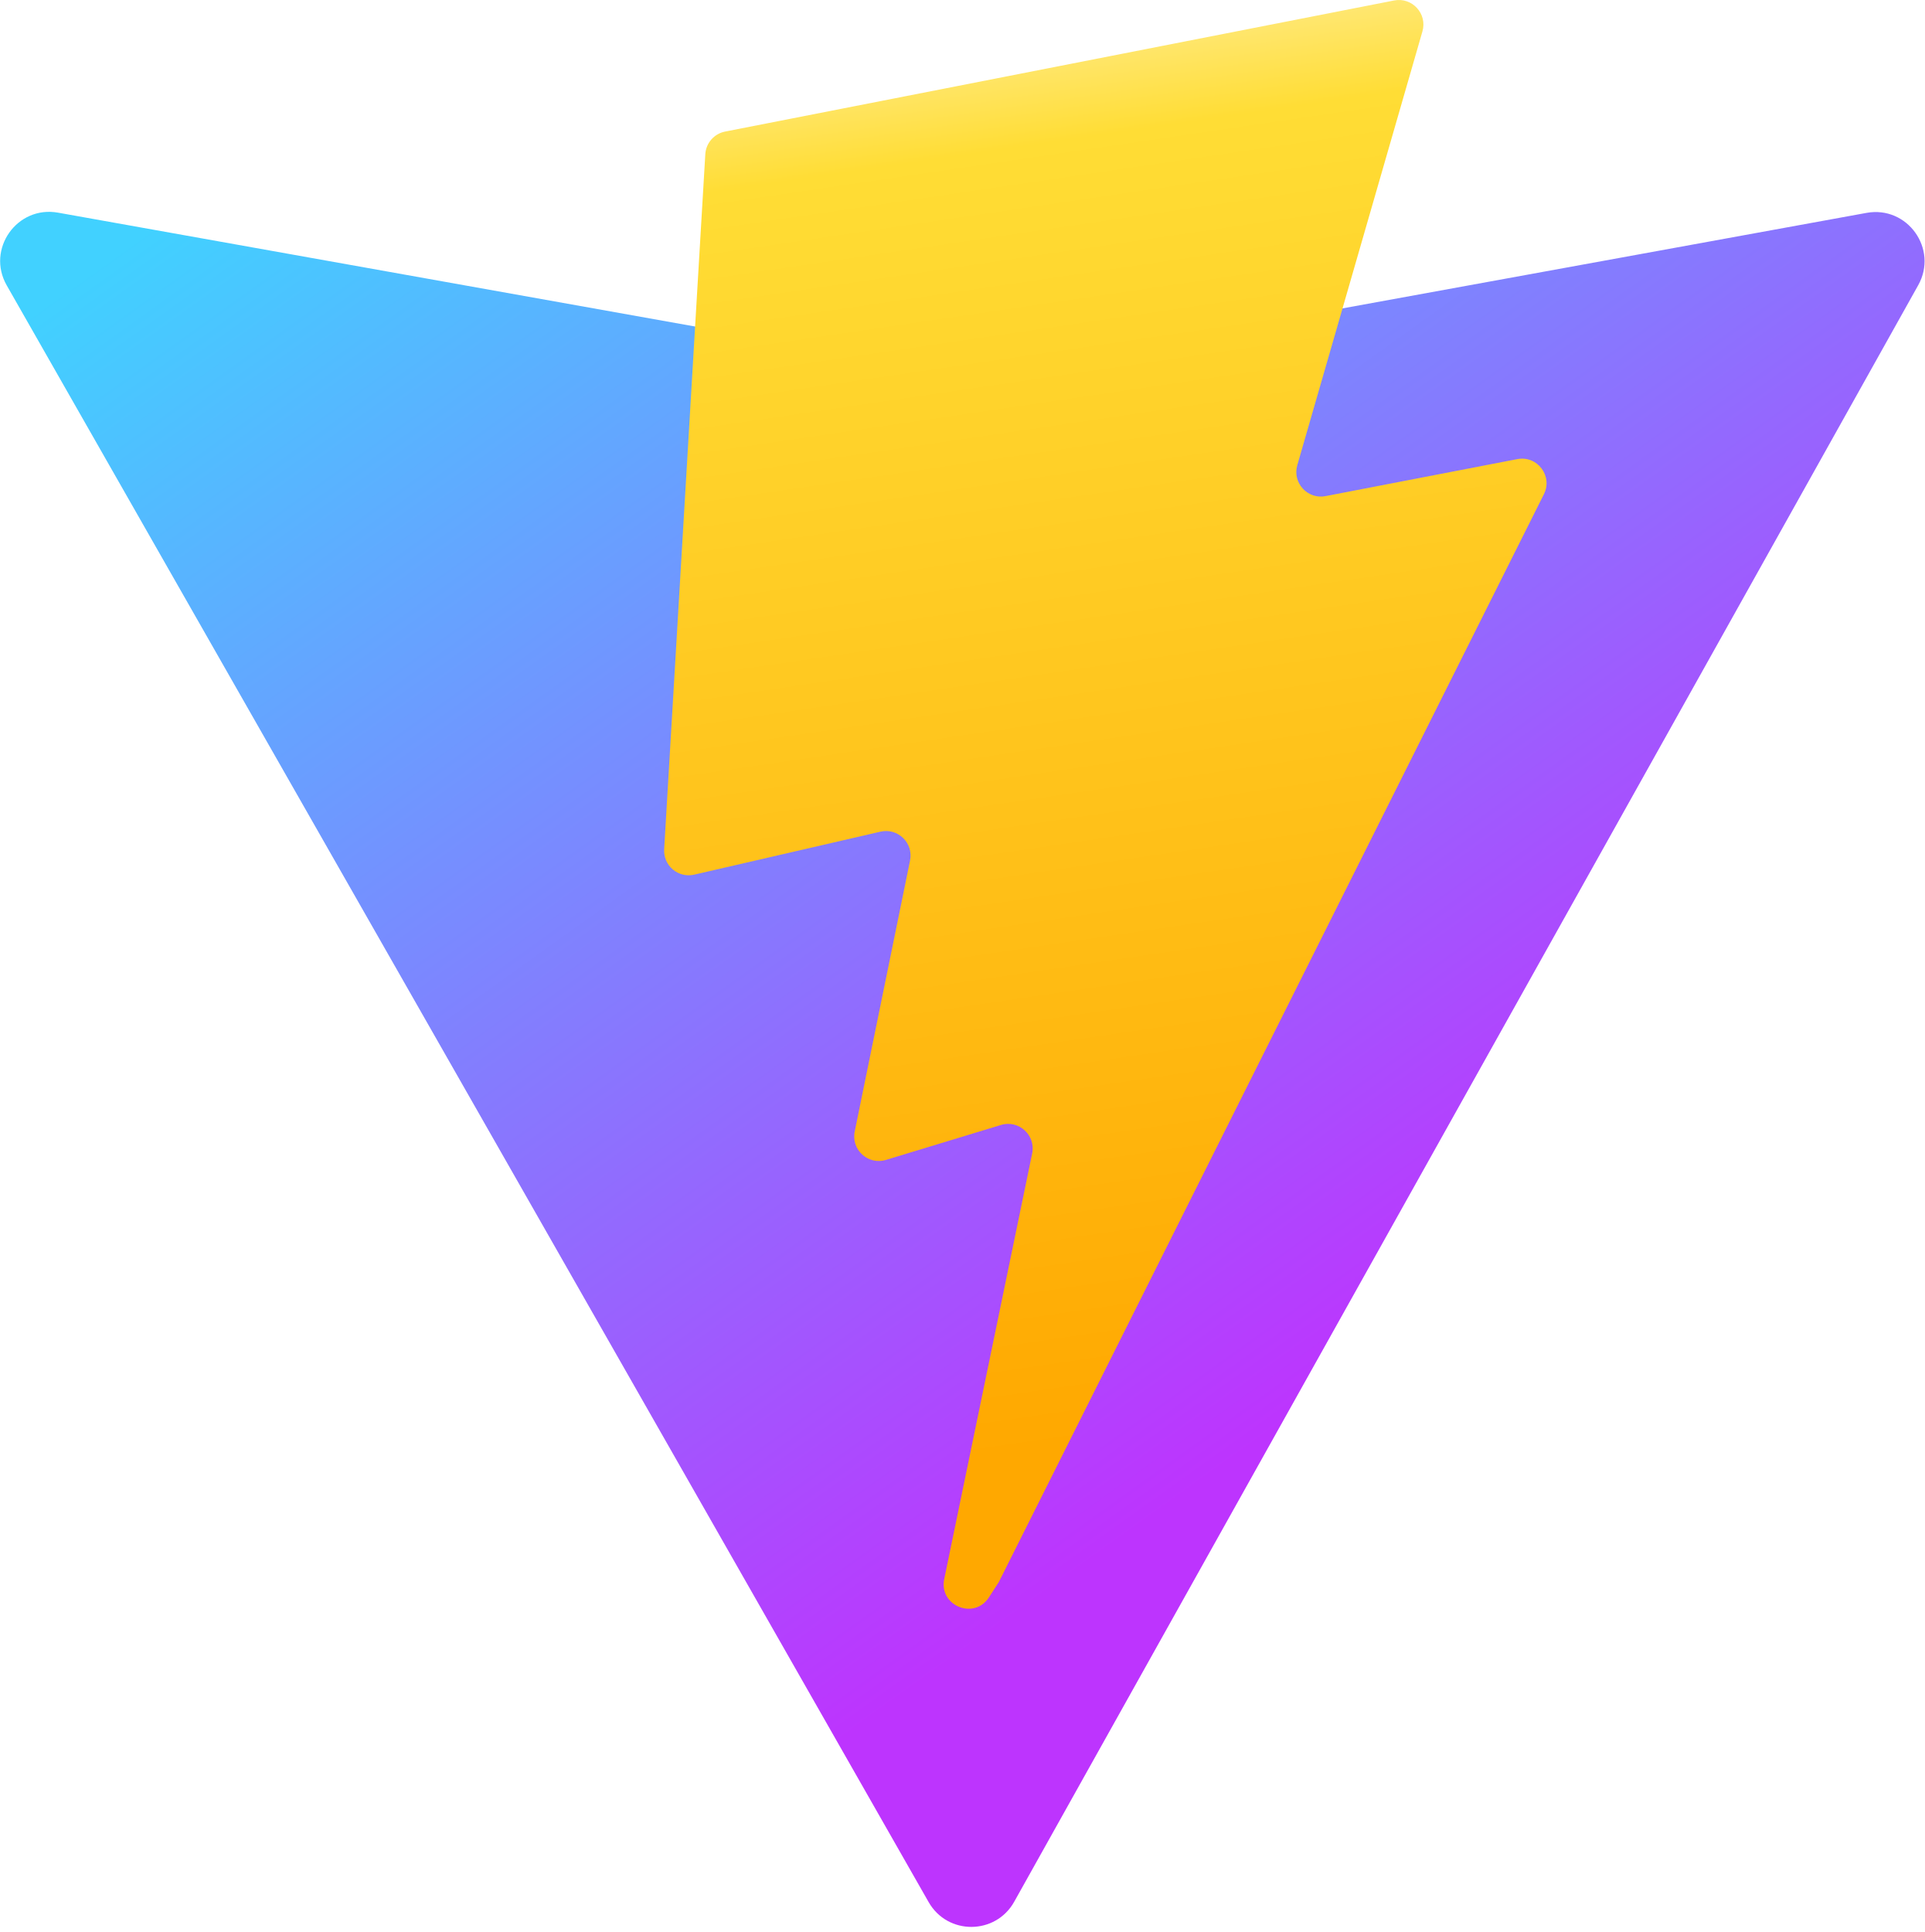
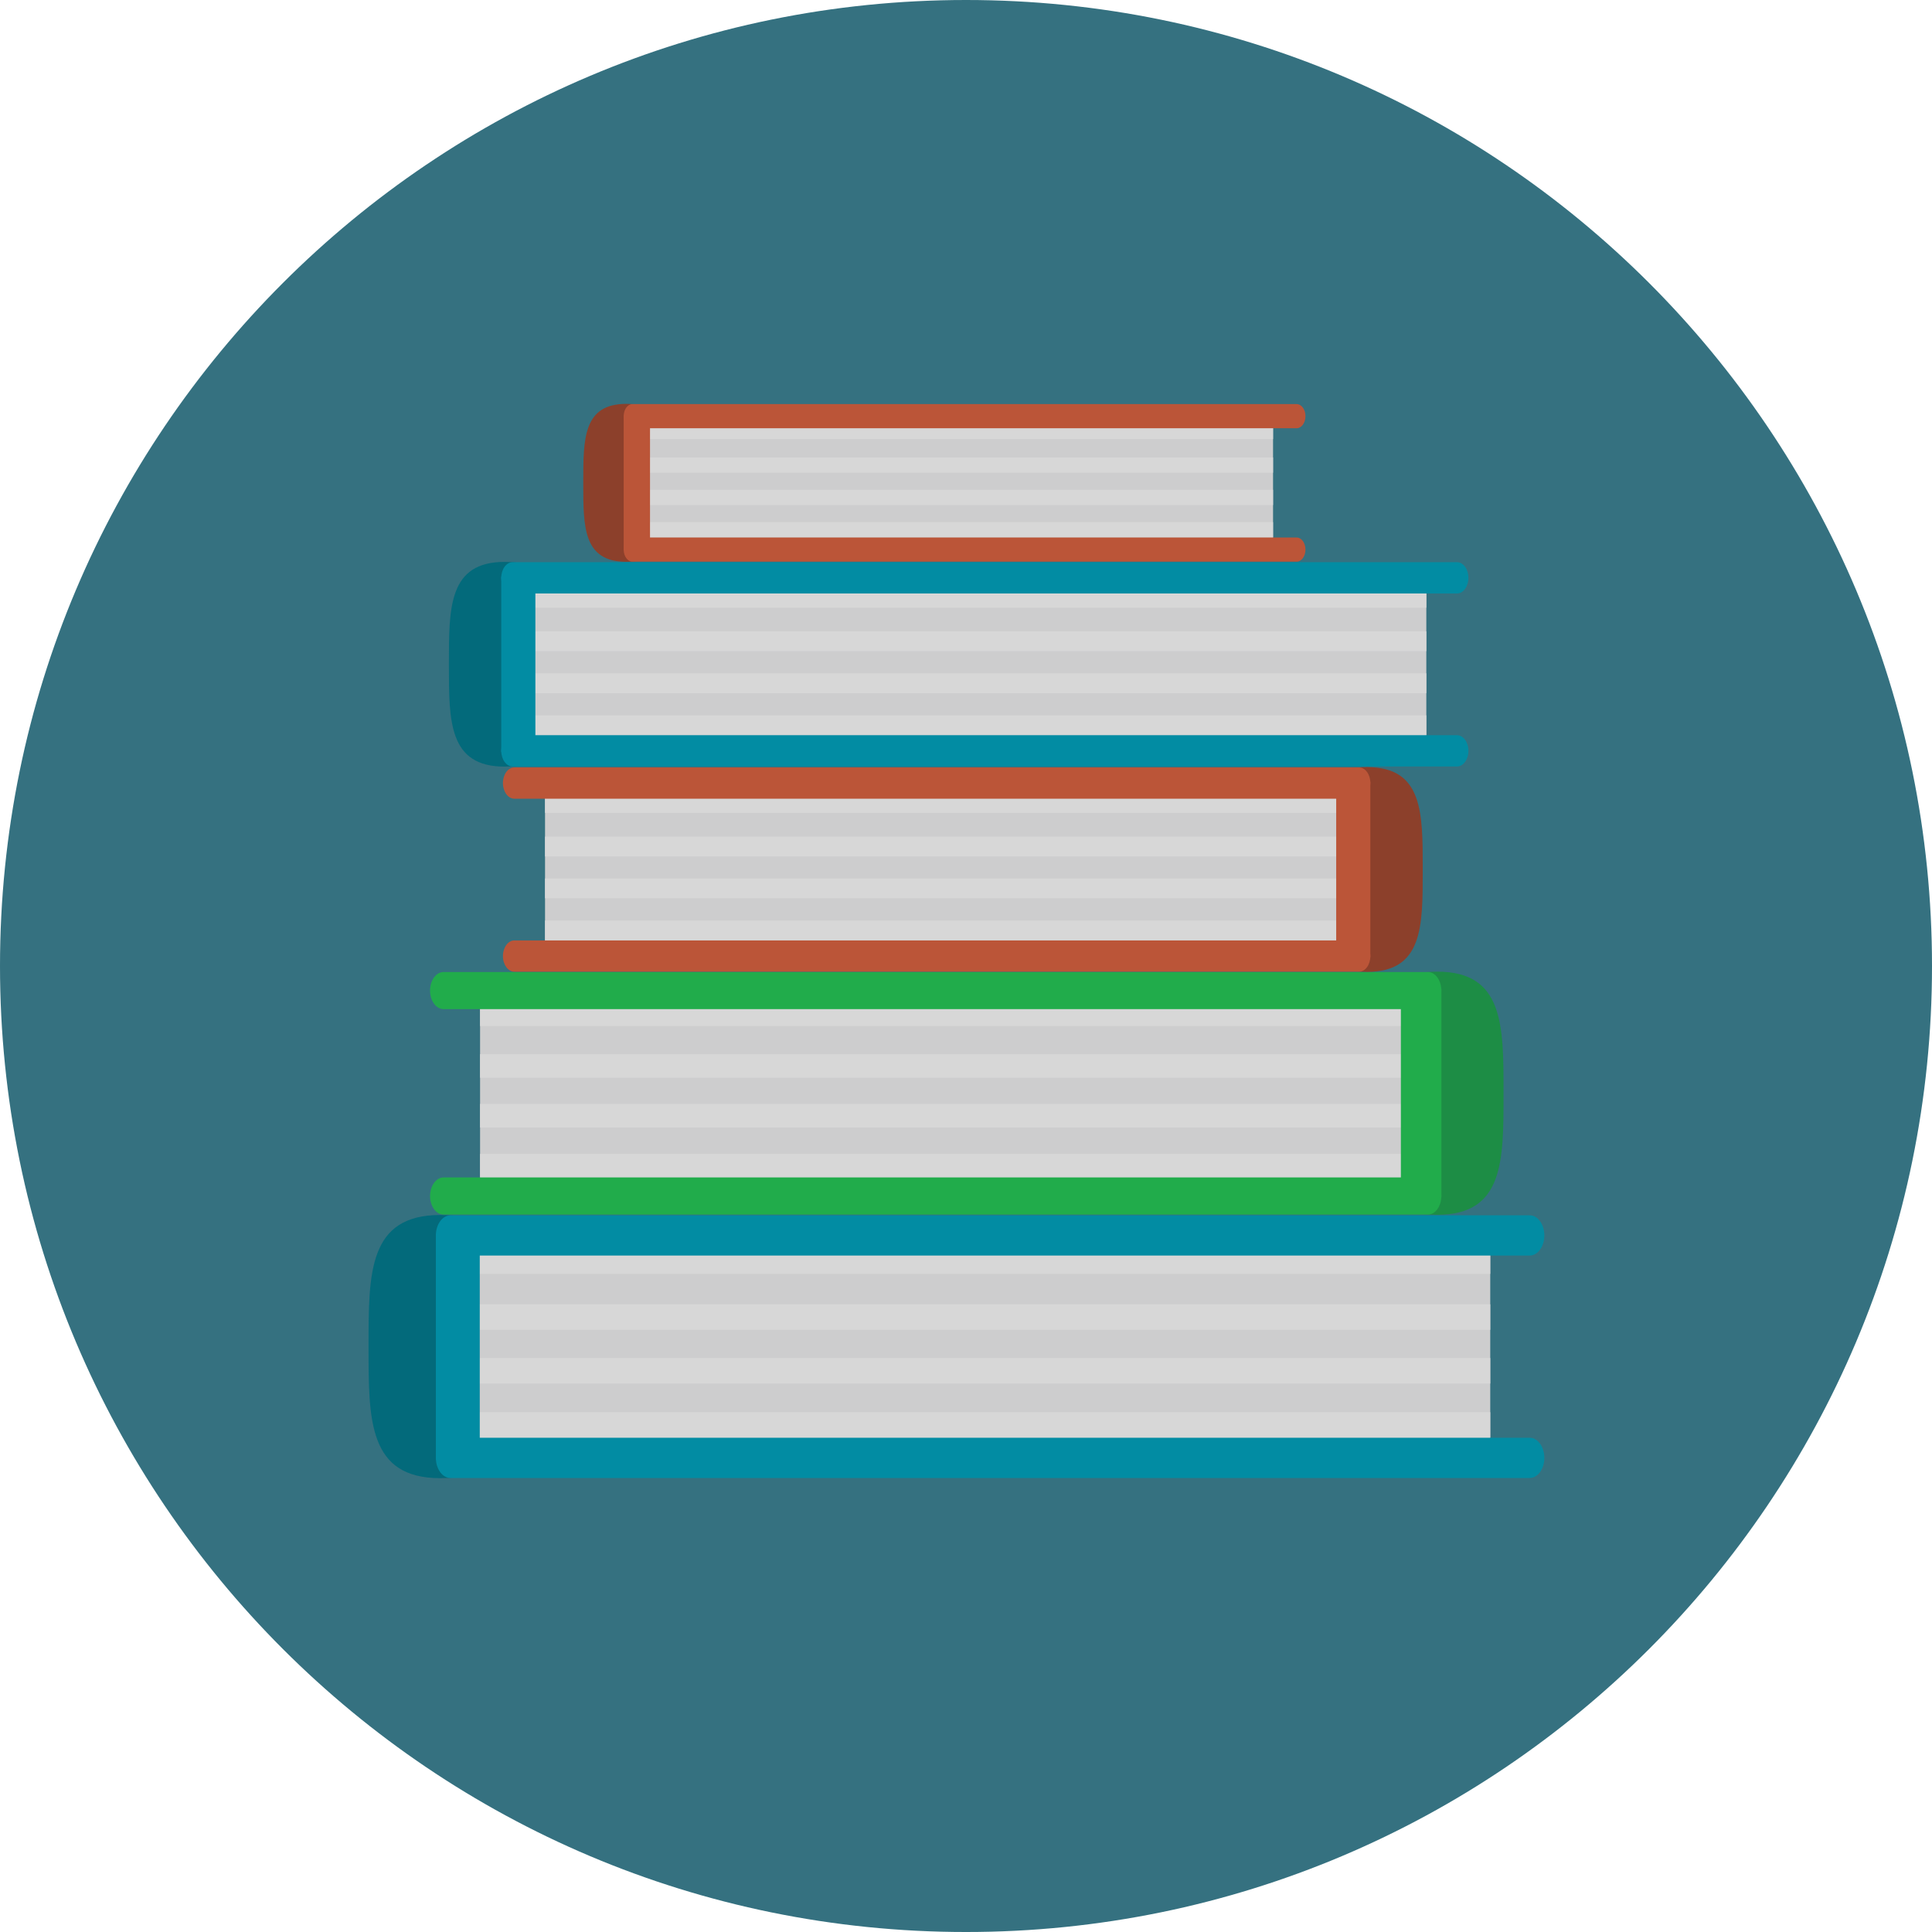
- <svg xmlns="http://www.w3.org/2000/svg" aria-hidden="true" role="img" class="iconify iconify--logos" width="31.88" height="32" preserveAspectRatio="xMidYMid meet" viewBox="0 0 256 257">
-   <defs>
-     <linearGradient id="IconifyId1813088fe1fbc01fb466" x1="-.828%" x2="57.636%" y1="7.652%" y2="78.411%">
-       <stop offset="0%" stop-color="#41D1FF" />
-       <stop offset="100%" stop-color="#BD34FE" />
-     </linearGradient>
-     <linearGradient id="IconifyId1813088fe1fbc01fb467" x1="43.376%" x2="50.316%" y1="2.242%" y2="89.03%">
-       <stop offset="0%" stop-color="#FFEA83" />
-       <stop offset="8.333%" stop-color="#FFDD35" />
-       <stop offset="100%" stop-color="#FFA800" />
-     </linearGradient>
-   </defs>
-   <path fill="url(#IconifyId1813088fe1fbc01fb466)" d="M255.153 37.938L134.897 252.976c-2.483 4.44-8.862 4.466-11.382.048L.875 37.958c-2.746-4.814 1.371-10.646 6.827-9.67l120.385 21.517a6.537 6.537 0 0 0 2.322-.004l117.867-21.483c5.438-.991 9.574 4.796 6.877 9.62Z" />
-   <path fill="url(#IconifyId1813088fe1fbc01fb467)" d="M185.432.063L96.44 17.501a3.268 3.268 0 0 0-2.634 3.014l-5.474 92.456a3.268 3.268 0 0 0 3.997 3.378l24.777-5.718c2.318-.535 4.413 1.507 3.936 3.838l-7.361 36.047c-.495 2.426 1.782 4.5 4.151 3.78l15.304-4.649c2.372-.72 4.652 1.36 4.15 3.788l-11.698 56.621c-.732 3.542 3.979 5.473 5.943 2.437l1.313-2.028l72.516-144.72c1.215-2.423-.88-5.186-3.54-4.672l-25.505 4.922c-2.396.462-4.435-1.77-3.759-4.114l16.646-57.705c.677-2.35-1.37-4.583-3.769-4.113Z" />
+ <svg xmlns="http://www.w3.org/2000/svg" version="1.1" id="Layer_1" x="0px" y="0px" viewBox="0 0 473.931 473.931" style="enable-background:new 0 0 473.931 473.931;" xml:space="preserve">
+   <circle style="fill:#357180;" cx="236.966" cy="236.966" r="236.966" />
+   <path style="fill:#036A7B;" d="M139.942,330.659c0,17.65-14.301,31.947-31.947,31.947l0,0c-17.642,0-17.586-14.297-17.586-31.947  v-0.673c0-17.642-0.056-31.943,17.586-31.943l0,0c17.646,0,31.947,14.301,31.947,31.943L139.942,330.659L139.942,330.659z" />
+   <rect x="114.457" y="306.637" style="fill:#CDCDCE;" width="251.11" height="46.308" />
+   <g>
+     <rect x="114.457" y="306.226" style="fill:#D7D7D7;" width="251.11" height="6.26" />
+     <rect x="114.457" y="319.958" style="fill:#D7D7D7;" width="251.11" height="6.256" />
+     <rect x="114.457" y="333.129" style="fill:#D7D7D7;" width="251.11" height="6.26" />
+     <rect x="114.457" y="346.412" style="fill:#D7D7D7;" width="251.11" height="6.26" />
+   </g>
+   <g>
+     <path style="fill:#028CA3;" d="M378.835,303.06c0,2.724-1.609,4.932-3.585,4.932H110.513c-1.983,0-3.592-2.211-3.592-4.932l0,0   c0-2.728,1.609-4.932,3.592-4.932H375.25C377.226,298.128,378.835,300.336,378.835,303.06L378.835,303.06z" />
+     <path style="fill:#028CA3;" d="M378.835,357.626c0,2.728-1.609,4.932-3.585,4.932H110.513c-1.983,0-3.592-2.208-3.592-4.932l0,0   c0-2.724,1.609-4.932,3.592-4.932H375.25C377.226,352.691,378.835,354.902,378.835,357.626L378.835,357.626z" />
+     <rect x="106.921" y="302.693" style="fill:#028CA3;" width="10.769" height="55.277" />
+   </g>
+   <path style="fill:#1D8D45;" d="M323.067,268.486c0,16.303,13.216,29.508,29.511,29.508l0,0c16.295,0,16.247-13.201,16.247-29.508  v-0.625c0-16.292,0.052-29.508-16.247-29.508l0,0c-16.292,0-29.511,13.212-29.511,29.508V268.486z" />
+   <rect x="117.764" y="246.301" style="fill:#CDCDCE;" width="228.846" height="42.772" />
+   <g>
+     <rect x="117.764" y="245.912" style="fill:#D7D7D7;" width="228.846" height="5.781" />
+     <rect x="117.764" y="258.593" style="fill:#D7D7D7;" width="228.846" height="5.781" />
+     <rect x="117.764" y="270.791" style="fill:#D7D7D7;" width="228.846" height="5.781" />
+     <rect x="117.764" y="283.064" style="fill:#D7D7D7;" width="228.846" height="5.781" />
+   </g>
+   <g>
+     <path style="fill:#21AC4B;" d="M105.495,242.99c0,2.518,1.482,4.557,3.315,4.557h241.445c1.826,0,3.315-2.039,3.315-4.557l0,0   c0-2.511-1.485-4.55-3.315-4.55H108.81C106.981,238.44,105.495,240.479,105.495,242.99L105.495,242.99z" />
+     <path style="fill:#21AC4B;" d="M105.495,293.391c0,2.518,1.482,4.557,3.315,4.557h241.445c1.826,0,3.315-2.039,3.315-4.557l0,0   c0-2.514-1.485-4.557-3.315-4.557H108.81C106.981,288.838,105.495,290.881,105.495,293.391L105.495,293.391z" />
+     <rect x="343.643" y="242.649" style="fill:#21AC4B;" width="9.942" height="51.06" />
+   </g>
+   <path style="fill:#8C402B;" d="M310.48,213.561c0,13.732,11.117,24.845,24.845,24.845l0,0c13.721,0,13.68-11.113,13.68-24.845  v-0.528c0-13.721,0.041-24.853-13.68-24.853l0,0c-13.729,0-24.845,11.132-24.845,24.853V213.561z" />
+   <rect x="133.701" y="194.871" style="fill:#CDCDCE;" width="196.592" height="36.018" />
+   <g>
+     <rect x="133.701" y="194.534" style="fill:#D7D7D7;" width="196.592" height="4.864" />
+     <rect x="133.701" y="205.224" style="fill:#D7D7D7;" width="196.592" height="4.868" />
+     <rect x="133.701" y="215.488" style="fill:#D7D7D7;" width="196.592" height="4.864" />
+     <rect x="133.701" y="225.815" style="fill:#D7D7D7;" width="196.592" height="4.864" />
+   </g>
+   <g>
+     <path style="fill:#BB5538;" d="M123.373,192.087c0,2.118,1.253,3.839,2.788,3.839h207.211c1.542,0,2.788-1.721,2.788-3.839l0,0   c0-2.114-1.246-3.828-2.788-3.828H126.161C124.623,188.259,123.373,189.973,123.373,192.087L123.373,192.087z" />
+     <path style="fill:#BB5538;" d="M123.373,234.534c0,2.114,1.253,3.828,2.788,3.828h207.211c1.542,0,2.788-1.714,2.788-3.828l0,0   c0-2.118-1.246-3.839-2.788-3.839H126.161C124.623,230.695,123.373,232.416,123.373,234.534L123.373,234.534z" />
+     <rect x="327.778" y="191.803" style="fill:#BB5538;" width="8.37" height="42.989" />
+   </g>
+   <path style="fill:#036A7B;" d="M148.638,163.212c0,13.732-11.117,24.845-24.845,24.845l0,0c-13.721,0-13.676-11.113-13.676-24.845  v-0.528c0-13.721-0.045-24.849,13.676-24.849l0,0c13.729,0,24.845,11.128,24.845,24.849V163.212z" />
+   <rect x="128.825" y="144.533" style="fill:#CDCDCE;" width="221.063" height="36.018" />
+   <g>
+     <rect x="128.825" y="144.204" style="fill:#D7D7D7;" width="221.063" height="4.868" />
+     <rect x="128.825" y="154.871" style="fill:#D7D7D7;" width="221.063" height="4.864" />
+     <rect x="128.825" y="165.161" style="fill:#D7D7D7;" width="221.063" height="4.872" />
+     <rect x="128.825" y="175.474" style="fill:#D7D7D7;" width="221.063" height="4.868" />
+   </g>
+   <g>
+     <path style="fill:#028CA3;" d="M360.212,141.742c0,2.122-1.253,3.839-2.788,3.839H125.749c-1.542,0-2.788-1.717-2.788-3.839l0,0   c0-2.114,1.246-3.832,2.788-3.832h231.675C358.958,137.91,360.212,139.628,360.212,141.742L360.212,141.742z" />
+     <path style="fill:#028CA3;" d="M360.212,184.188c0,2.114-1.253,3.832-2.788,3.832H125.749c-1.542,0-2.788-1.717-2.788-3.832l0,0   c0-2.118,1.246-3.839,2.788-3.839h231.675C358.958,180.349,360.212,182.07,360.212,184.188L360.212,184.188z" />
+     <rect x="122.962" y="141.461" style="fill:#028CA3;" width="8.37" height="42.989" />
+   </g>
+   <path style="fill:#8C402B;" d="M172.798,118.644c0,10.589-8.572,19.162-19.162,19.162l0,0c-10.582,0-10.556-8.572-10.556-19.162  v-0.408c0-10.585-0.026-19.165,10.556-19.165l0,0c10.589,0,19.162,8.58,19.162,19.165V118.644z" />
+   <rect x="157.528" y="104.234" style="fill:#CDCDCE;" width="154.759" height="27.779" />
+   <g>
+     <rect x="157.528" y="103.976" style="fill:#D7D7D7;" width="154.759" height="3.742" />
+     <rect x="157.528" y="112.215" style="fill:#D7D7D7;" width="154.759" height="3.742" />
+     <rect x="157.528" y="120.148" style="fill:#D7D7D7;" width="154.759" height="3.742" />
+     <rect x="157.528" y="128.08" style="fill:#D7D7D7;" width="154.759" height="3.742" />
+   </g>
+   <g>
+     <path style="fill:#BB5538;" d="M320.239,102.086c0,1.635-0.969,2.96-2.151,2.96H155.145c-1.19,0-2.152-1.325-2.152-2.96l0,0   c0-1.635,0.962-2.96,2.152-2.96h162.942C319.269,99.127,320.239,100.451,320.239,102.086L320.239,102.086z" />
+     <path style="fill:#BB5538;" d="M320.239,134.823c0,1.631-0.969,2.952-2.151,2.952H155.145c-1.19,0-2.152-1.325-2.152-2.952l0,0   c0-1.639,0.962-2.963,2.152-2.963h162.942C319.269,131.86,320.239,133.184,320.239,134.823L320.239,134.823z" />
+     <rect x="152.993" y="101.851" style="fill:#BB5538;" width="6.458" height="33.159" />
+   </g>
+   <g>
+ </g>
+   <g>
+ </g>
+   <g>
+ </g>
+   <g>
+ </g>
+   <g>
+ </g>
+   <g>
+ </g>
+   <g>
+ </g>
+   <g>
+ </g>
+   <g>
+ </g>
+   <g>
+ </g>
+   <g>
+ </g>
+   <g>
+ </g>
+   <g>
+ </g>
+   <g>
+ </g>
+   <g>
+ </g>
</svg>
